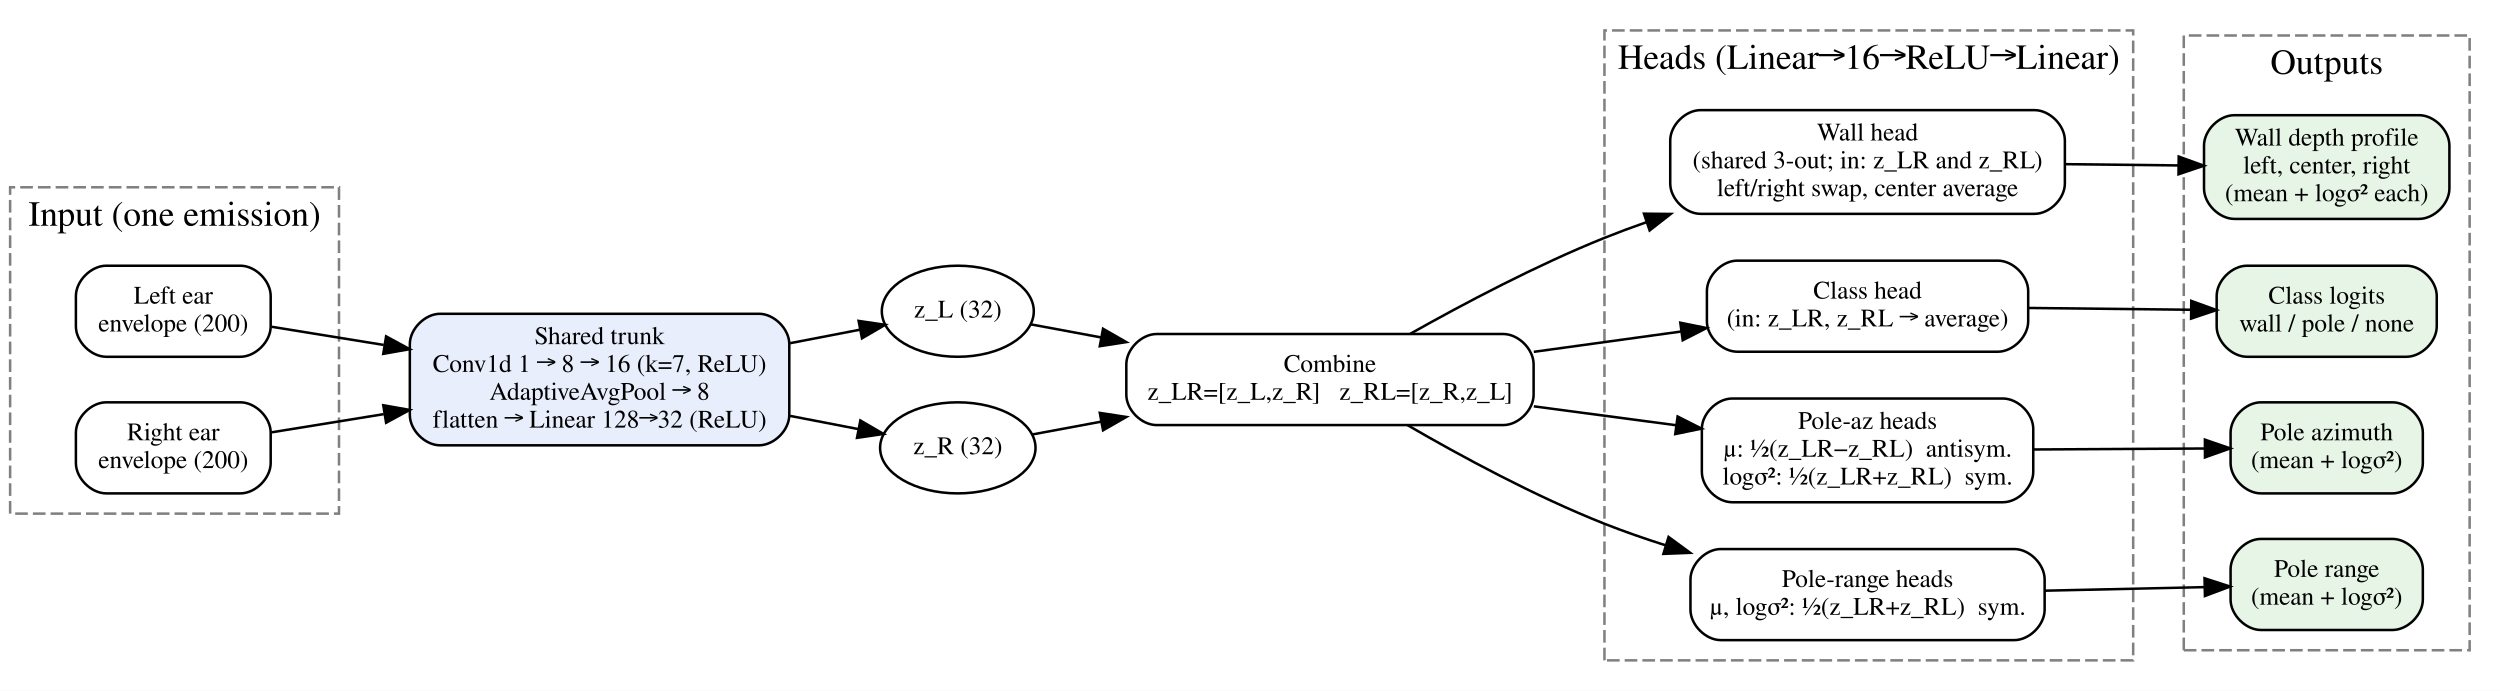
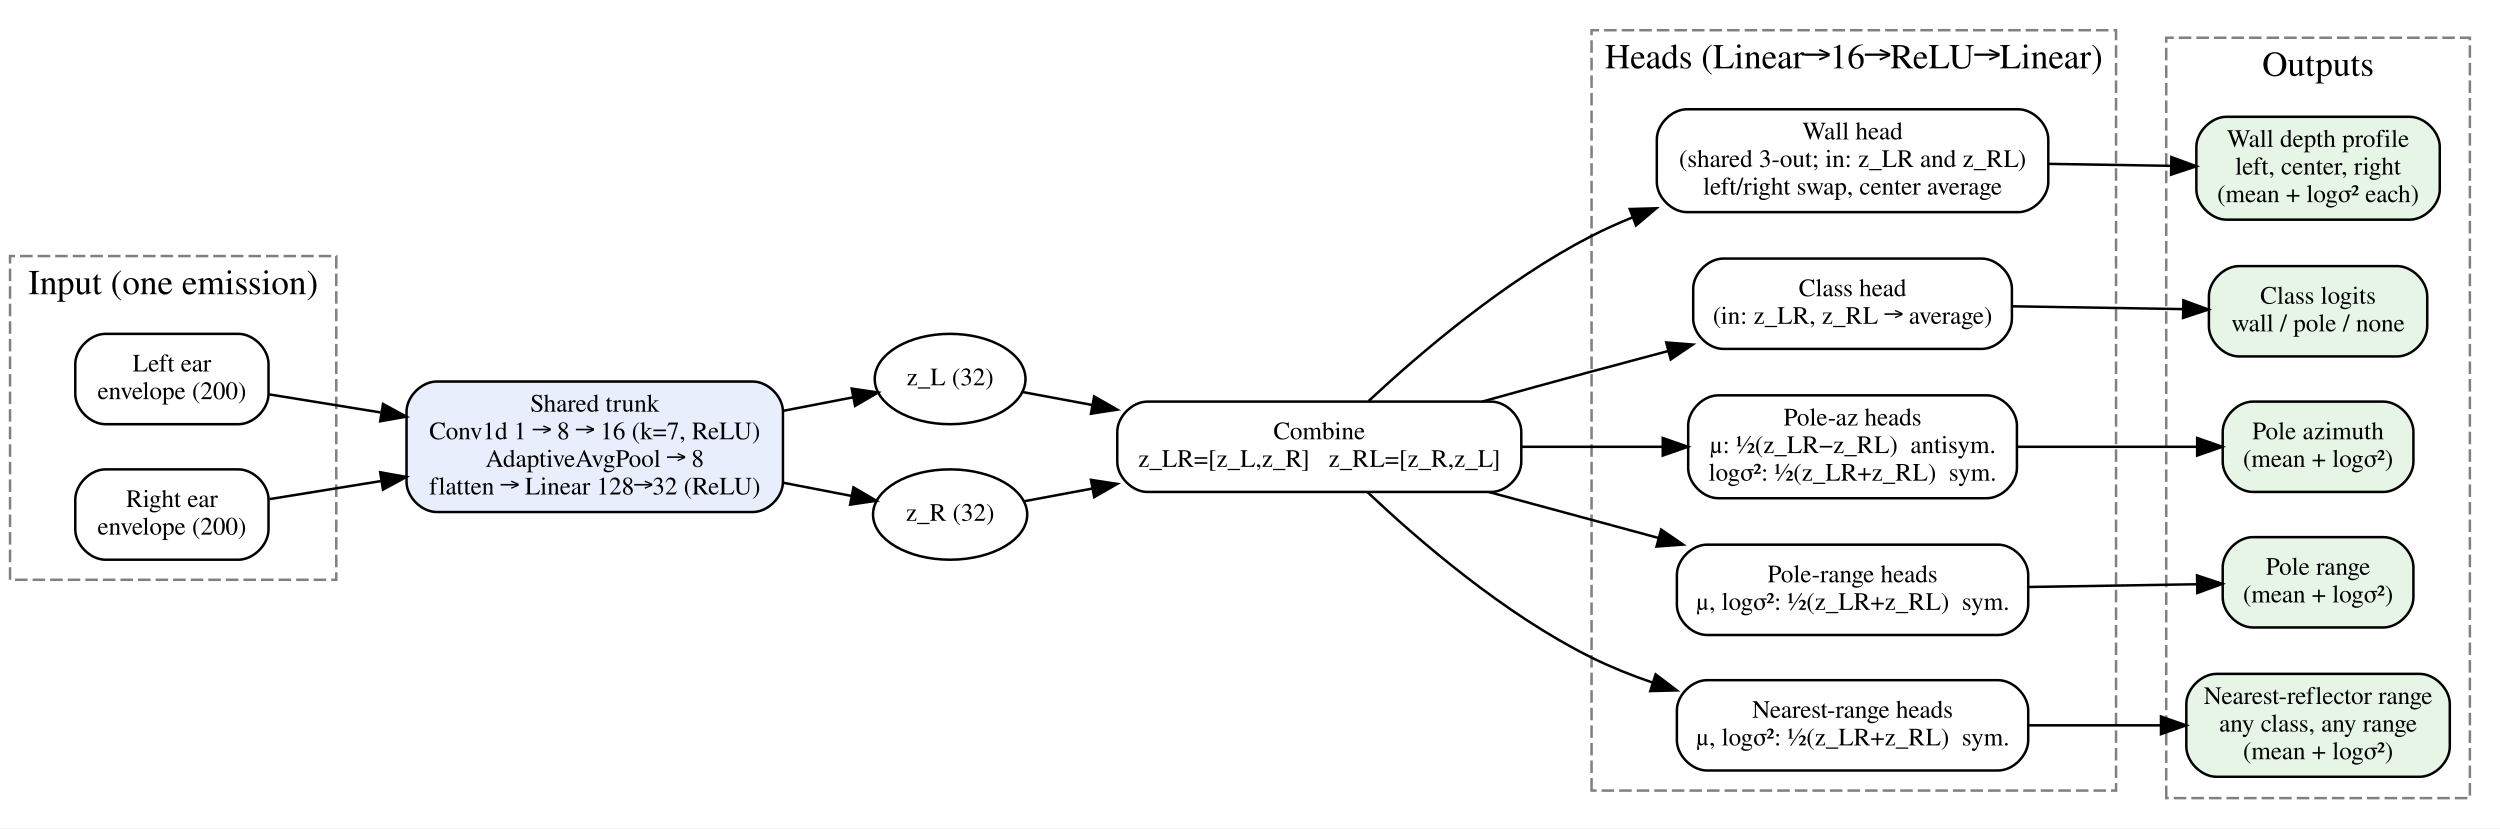
- <svg xmlns="http://www.w3.org/2000/svg" width="988pt" height="273pt" viewBox="0.00 0.00 988.22 273.00">
-   <g id="graph0" class="graph" transform="scale(1 1) rotate(0) translate(4 269)">
-     <polygon fill="white" stroke="transparent" points="-4,4 -4,-269 984.22,-269 984.22,4 -4,4" />
+ <svg xmlns="http://www.w3.org/2000/svg" width="996pt" height="330pt" viewBox="0.00 0.00 996.22 330.00">
+   <g id="graph0" class="graph" transform="scale(1 1) rotate(0) translate(4 326)">
+     <polygon fill="white" stroke="transparent" points="-4,4 -4,-326 992.22,-326 992.22,4 -4,4" />
    <g id="clust1" class="cluster">
-       <polygon fill="white" stroke="gray" stroke-dasharray="5,2" points="0,-66 0,-195 130,-195 130,-66 0,-66" />
-       <text text-anchor="middle" x="65" y="-179.8" font-family="Times" font-size="14.00">Input (one emission)</text>
+       <polygon fill="white" stroke="gray" stroke-dasharray="5,2" points="0,-95 0,-224 130,-224 130,-95 0,-95" />
+       <text text-anchor="middle" x="65" y="-208.8" font-family="Times" font-size="14.00">Input (one emission)</text>
    </g>
    <g id="clust2" class="cluster">
-       <polygon fill="white" stroke="gray" stroke-dasharray="5,2" points="630.22,-8 630.22,-257 839.22,-257 839.22,-8 630.22,-8" />
-       <text text-anchor="middle" x="734.72" y="-241.8" font-family="Times" font-size="14.00">Heads (Linear→16→ReLU→Linear)</text>
+       <polygon fill="white" stroke="gray" stroke-dasharray="5,2" points="630.22,-11 630.22,-314 839.22,-314 839.22,-11 630.22,-11" />
+       <text text-anchor="middle" x="734.72" y="-298.8" font-family="Times" font-size="14.00">Heads (Linear→16→ReLU→Linear)</text>
    </g>
    <g id="clust3" class="cluster">
-       <polygon fill="white" stroke="gray" stroke-dasharray="5,2" points="859.22,-12 859.22,-255 972.22,-255 972.22,-12 859.22,-12" />
-       <text text-anchor="middle" x="915.72" y="-239.8" font-family="Times" font-size="14.00">Outputs</text>
+       <polygon fill="white" stroke="gray" stroke-dasharray="5,2" points="859.22,-8 859.22,-311 980.22,-311 980.22,-8 859.22,-8" />
+       <text text-anchor="middle" x="919.72" y="-295.8" font-family="Times" font-size="14.00">Outputs</text>
    </g>
    <g id="node1" class="node">
-       <path fill="none" stroke="black" d="M91,-164C91,-164 38,-164 38,-164 32,-164 26,-158 26,-152 26,-152 26,-140 26,-140 26,-134 32,-128 38,-128 38,-128 91,-128 91,-128 97,-128 103,-134 103,-140 103,-140 103,-152 103,-152 103,-158 97,-164 91,-164" />
-       <text text-anchor="middle" x="64.5" y="-149" font-family="Times" font-size="10.00">Left ear</text>
-       <text text-anchor="middle" x="64.5" y="-138" font-family="Times" font-size="10.00">envelope (200)</text>
+       <path fill="none" stroke="black" d="M91,-193C91,-193 38,-193 38,-193 32,-193 26,-187 26,-181 26,-181 26,-169 26,-169 26,-163 32,-157 38,-157 38,-157 91,-157 91,-157 97,-157 103,-163 103,-169 103,-169 103,-181 103,-181 103,-187 97,-193 91,-193" />
+       <text text-anchor="middle" x="64.5" y="-178" font-family="Times" font-size="10.00">Left ear</text>
+       <text text-anchor="middle" x="64.5" y="-167" font-family="Times" font-size="10.00">envelope (200)</text>
    </g>
    <g id="node3" class="node">
-       <path fill="#e8eefc" stroke="black" d="M296,-145C296,-145 170,-145 170,-145 164,-145 158,-139 158,-133 158,-133 158,-105 158,-105 158,-99 164,-93 170,-93 170,-93 296,-93 296,-93 302,-93 308,-99 308,-105 308,-105 308,-133 308,-133 308,-139 302,-145 296,-145" />
-       <text text-anchor="middle" x="233" y="-133" font-family="Times" font-size="10.00">Shared trunk</text>
-       <text text-anchor="middle" x="233" y="-122" font-family="Times" font-size="10.00">Conv1d 1 → 8 → 16 (k=7, ReLU)</text>
-       <text text-anchor="middle" x="233" y="-111" font-family="Times" font-size="10.00">AdaptiveAvgPool → 8</text>
-       <text text-anchor="middle" x="233" y="-100" font-family="Times" font-size="10.00">flatten → Linear 128→32 (ReLU)</text>
+       <path fill="#e8eefc" stroke="black" d="M296,-174C296,-174 170,-174 170,-174 164,-174 158,-168 158,-162 158,-162 158,-134 158,-134 158,-128 164,-122 170,-122 170,-122 296,-122 296,-122 302,-122 308,-128 308,-134 308,-134 308,-162 308,-162 308,-168 302,-174 296,-174" />
+       <text text-anchor="middle" x="233" y="-162" font-family="Times" font-size="10.00">Shared trunk</text>
+       <text text-anchor="middle" x="233" y="-151" font-family="Times" font-size="10.00">Conv1d 1 → 8 → 16 (k=7, ReLU)</text>
+       <text text-anchor="middle" x="233" y="-140" font-family="Times" font-size="10.00">AdaptiveAvgPool → 8</text>
+       <text text-anchor="middle" x="233" y="-129" font-family="Times" font-size="10.00">flatten → Linear 128→32 (ReLU)</text>
    </g>
    <g id="edge1" class="edge">
-       <path fill="none" stroke="black" d="M103.28,-139.87C116.58,-137.72 132.12,-135.2 147.7,-132.67" />
-       <polygon fill="black" stroke="black" points="148.62,-136.07 157.93,-131.01 147.5,-129.16 148.62,-136.07" />
+       <path fill="none" stroke="black" d="M103.28,-168.87C116.58,-166.72 132.12,-164.2 147.7,-161.67" />
+       <polygon fill="black" stroke="black" points="148.62,-165.07 157.93,-160.01 147.5,-158.16 148.62,-165.07" />
    </g>
    <g id="node2" class="node">
-       <path fill="none" stroke="black" d="M91,-110C91,-110 38,-110 38,-110 32,-110 26,-104 26,-98 26,-98 26,-86 26,-86 26,-80 32,-74 38,-74 38,-74 91,-74 91,-74 97,-74 103,-80 103,-86 103,-86 103,-98 103,-98 103,-104 97,-110 91,-110" />
-       <text text-anchor="middle" x="64.5" y="-95" font-family="Times" font-size="10.00">Right ear</text>
-       <text text-anchor="middle" x="64.5" y="-84" font-family="Times" font-size="10.00">envelope (200)</text>
+       <path fill="none" stroke="black" d="M91,-139C91,-139 38,-139 38,-139 32,-139 26,-133 26,-127 26,-127 26,-115 26,-115 26,-109 32,-103 38,-103 38,-103 91,-103 91,-103 97,-103 103,-109 103,-115 103,-115 103,-127 103,-127 103,-133 97,-139 91,-139" />
+       <text text-anchor="middle" x="64.5" y="-124" font-family="Times" font-size="10.00">Right ear</text>
+       <text text-anchor="middle" x="64.5" y="-113" font-family="Times" font-size="10.00">envelope (200)</text>
    </g>
    <g id="edge2" class="edge">
-       <path fill="none" stroke="black" d="M103.28,-98.13C116.58,-100.28 132.12,-102.8 147.7,-105.33" />
-       <polygon fill="black" stroke="black" points="147.5,-108.84 157.93,-106.99 148.62,-101.93 147.5,-108.84" />
+       <path fill="none" stroke="black" d="M103.28,-127.13C116.58,-129.28 132.12,-131.8 147.7,-134.33" />
+       <polygon fill="black" stroke="black" points="147.5,-137.84 157.93,-135.99 148.62,-130.93 147.5,-137.84" />
    </g>
    <g id="node4" class="node">
-       <ellipse fill="none" stroke="black" cx="374.61" cy="-146" rx="30.04" ry="18" />
-       <text text-anchor="middle" x="374.61" y="-143.5" font-family="Times" font-size="10.00">z_L (32)</text>
+       <ellipse fill="none" stroke="black" cx="374.61" cy="-175" rx="30.04" ry="18" />
+       <text text-anchor="middle" x="374.61" y="-172.5" font-family="Times" font-size="10.00">z_L (32)</text>
    </g>
    <g id="edge3" class="edge">
-       <path fill="none" stroke="black" d="M308.3,-133.37C317.84,-135.21 327.26,-137.04 335.86,-138.7" />
-       <polygon fill="black" stroke="black" points="335.4,-142.18 345.89,-140.64 336.73,-135.3 335.4,-142.18" />
+       <path fill="none" stroke="black" d="M308.3,-162.37C317.84,-164.21 327.26,-166.04 335.86,-167.7" />
+       <polygon fill="black" stroke="black" points="335.4,-171.18 345.89,-169.64 336.73,-164.3 335.4,-171.18" />
    </g>
    <g id="node5" class="node">
-       <ellipse fill="none" stroke="black" cx="374.61" cy="-92" rx="30.72" ry="18" />
-       <text text-anchor="middle" x="374.61" y="-89.5" font-family="Times" font-size="10.00">z_R (32)</text>
+       <ellipse fill="none" stroke="black" cx="374.61" cy="-121" rx="30.72" ry="18" />
+       <text text-anchor="middle" x="374.61" y="-118.5" font-family="Times" font-size="10.00">z_R (32)</text>
    </g>
    <g id="edge4" class="edge">
-       <path fill="none" stroke="black" d="M308.3,-104.63C317.65,-102.82 326.9,-101.03 335.36,-99.4" />
-       <polygon fill="black" stroke="black" points="336.09,-102.82 345.24,-97.49 334.76,-95.95 336.09,-102.82" />
+       <path fill="none" stroke="black" d="M308.3,-133.63C317.65,-131.82 326.9,-130.03 335.36,-128.4" />
+       <polygon fill="black" stroke="black" points="336.09,-131.82 345.24,-126.49 334.76,-124.95 336.09,-131.82" />
    </g>
    <g id="node6" class="node">
-       <path fill="none" stroke="black" d="M590.22,-137C590.22,-137 453.22,-137 453.22,-137 447.22,-137 441.22,-131 441.22,-125 441.22,-125 441.22,-113 441.22,-113 441.22,-107 447.22,-101 453.22,-101 453.22,-101 590.22,-101 590.22,-101 596.22,-101 602.22,-107 602.22,-113 602.22,-113 602.22,-125 602.22,-125 602.22,-131 596.22,-137 590.22,-137" />
-       <text text-anchor="middle" x="521.72" y="-122" font-family="Times" font-size="10.00">Combine</text>
-       <text text-anchor="middle" x="521.72" y="-111" font-family="Times" font-size="10.00">z_LR=[z_L,z_R]   z_RL=[z_R,z_L]</text>
+       <path fill="none" stroke="black" d="M590.22,-166C590.22,-166 453.22,-166 453.22,-166 447.22,-166 441.22,-160 441.22,-154 441.22,-154 441.22,-142 441.22,-142 441.22,-136 447.22,-130 453.22,-130 453.22,-130 590.22,-130 590.22,-130 596.22,-130 602.22,-136 602.22,-142 602.22,-142 602.22,-154 602.22,-154 602.22,-160 596.22,-166 590.22,-166" />
+       <text text-anchor="middle" x="521.72" y="-151" font-family="Times" font-size="10.00">Combine</text>
+       <text text-anchor="middle" x="521.72" y="-140" font-family="Times" font-size="10.00">z_LR=[z_L,z_R]   z_RL=[z_R,z_L]</text>
    </g>
    <g id="edge5" class="edge">
-       <path fill="none" stroke="black" d="M403.59,-140.79C411.8,-139.27 421.26,-137.51 431.17,-135.66" />
-       <polygon fill="black" stroke="black" points="432.01,-139.07 441.2,-133.8 430.73,-132.18 432.01,-139.07" />
+       <path fill="none" stroke="black" d="M403.59,-169.79C411.8,-168.27 421.26,-166.51 431.17,-164.66" />
+       <polygon fill="black" stroke="black" points="432.01,-168.07 441.2,-162.8 430.73,-161.18 432.01,-168.07" />
    </g>
    <g id="edge6" class="edge">
-       <path fill="none" stroke="black" d="M403.93,-97.27C412.1,-98.79 421.47,-100.53 431.28,-102.36" />
-       <polygon fill="black" stroke="black" points="430.74,-105.82 441.21,-104.21 432.02,-98.94 430.74,-105.82" />
+       <path fill="none" stroke="black" d="M403.93,-126.27C412.1,-127.79 421.47,-129.53 431.28,-131.36" />
+       <polygon fill="black" stroke="black" points="430.74,-134.82 441.21,-133.21 432.02,-127.94 430.74,-134.82" />
    </g>
    <g id="node7" class="node">
-       <path fill="none" stroke="black" d="M800.22,-225.5C800.22,-225.5 668.22,-225.5 668.22,-225.5 662.22,-225.5 656.22,-219.5 656.22,-213.5 656.22,-213.5 656.22,-196.5 656.22,-196.5 656.22,-190.5 662.22,-184.5 668.22,-184.5 668.22,-184.5 800.22,-184.5 800.22,-184.5 806.22,-184.5 812.22,-190.5 812.22,-196.5 812.22,-196.5 812.22,-213.5 812.22,-213.5 812.22,-219.5 806.22,-225.5 800.22,-225.5" />
-       <text text-anchor="middle" x="734.22" y="-213.5" font-family="Times" font-size="10.00">Wall head</text>
-       <text text-anchor="middle" x="734.22" y="-202.5" font-family="Times" font-size="10.00">(shared 3-out; in: z_LR and z_RL)</text>
-       <text text-anchor="middle" x="734.22" y="-191.5" font-family="Times" font-size="10.00">left/right swap, center average</text>
+       <path fill="none" stroke="black" d="M800.22,-282.5C800.22,-282.5 668.22,-282.5 668.22,-282.5 662.22,-282.5 656.22,-276.5 656.22,-270.5 656.22,-270.5 656.22,-253.5 656.22,-253.5 656.22,-247.5 662.22,-241.5 668.22,-241.5 668.22,-241.5 800.22,-241.5 800.22,-241.5 806.22,-241.5 812.22,-247.5 812.22,-253.5 812.22,-253.5 812.22,-270.5 812.22,-270.5 812.22,-276.5 806.22,-282.5 800.22,-282.5" />
+       <text text-anchor="middle" x="734.22" y="-270.5" font-family="Times" font-size="10.00">Wall head</text>
+       <text text-anchor="middle" x="734.22" y="-259.5" font-family="Times" font-size="10.00">(shared 3-out; in: z_LR and z_RL)</text>
+       <text text-anchor="middle" x="734.22" y="-248.5" font-family="Times" font-size="10.00">left/right swap, center average</text>
    </g>
    <g id="edge7" class="edge">
-       <path fill="none" stroke="black" d="M553.47,-137.09C574.56,-148.97 603.47,-164.26 630.22,-175 635.59,-177.16 641.17,-179.23 646.84,-181.21" />
-       <polygon fill="black" stroke="black" points="645.84,-184.57 656.43,-184.46 648.08,-177.94 645.84,-184.57" />
+       <path fill="none" stroke="black" d="M541.37,-166.23C561.67,-185.16 595.86,-214.4 630.22,-232 635.42,-234.67 640.9,-237.13 646.5,-239.4" />
+       <polygon fill="black" stroke="black" points="645.44,-242.74 656.03,-243.04 647.94,-236.2 645.44,-242.74" />
    </g>
    <g id="node8" class="node">
-       <path fill="none" stroke="black" d="M785.72,-166C785.72,-166 682.72,-166 682.72,-166 676.72,-166 670.72,-160 670.72,-154 670.72,-154 670.72,-142 670.72,-142 670.72,-136 676.72,-130 682.72,-130 682.72,-130 785.72,-130 785.72,-130 791.72,-130 797.72,-136 797.72,-142 797.72,-142 797.72,-154 797.72,-154 797.72,-160 791.72,-166 785.72,-166" />
-       <text text-anchor="middle" x="734.22" y="-151" font-family="Times" font-size="10.00">Class head</text>
-       <text text-anchor="middle" x="734.22" y="-140" font-family="Times" font-size="10.00">(in: z_LR, z_RL → average)</text>
+       <path fill="none" stroke="black" d="M785.72,-223C785.72,-223 682.72,-223 682.72,-223 676.72,-223 670.72,-217 670.72,-211 670.72,-211 670.72,-199 670.72,-199 670.72,-193 676.72,-187 682.72,-187 682.72,-187 785.72,-187 785.72,-187 791.72,-187 797.72,-193 797.72,-199 797.72,-199 797.72,-211 797.72,-211 797.72,-217 791.72,-223 785.72,-223" />
+       <text text-anchor="middle" x="734.22" y="-208" font-family="Times" font-size="10.00">Class head</text>
+       <text text-anchor="middle" x="734.22" y="-197" font-family="Times" font-size="10.00">(in: z_LR, z_RL → average)</text>
    </g>
    <g id="edge8" class="edge">
-       <path fill="none" stroke="black" d="M602.3,-129.96C621.45,-132.6 641.8,-135.41 660.61,-138" />
-       <polygon fill="black" stroke="black" points="660.2,-141.47 670.59,-139.37 661.16,-134.54 660.2,-141.47" />
+       <path fill="none" stroke="black" d="M586.62,-166.01C600.96,-170 616.1,-174.18 630.22,-178 640.09,-180.67 650.51,-183.45 660.77,-186.16" />
+       <polygon fill="black" stroke="black" points="659.98,-189.57 670.54,-188.74 661.76,-182.8 659.98,-189.57" />
    </g>
    <g id="node9" class="node">
-       <path fill="none" stroke="black" d="M787.72,-111.5C787.72,-111.5 680.72,-111.5 680.72,-111.5 674.72,-111.5 668.72,-105.5 668.72,-99.5 668.72,-99.5 668.72,-82.5 668.72,-82.5 668.72,-76.5 674.72,-70.5 680.72,-70.5 680.72,-70.5 787.72,-70.5 787.72,-70.5 793.72,-70.5 799.72,-76.5 799.72,-82.5 799.72,-82.5 799.72,-99.5 799.72,-99.5 799.72,-105.5 793.72,-111.5 787.72,-111.5" />
-       <text text-anchor="middle" x="734.22" y="-99.5" font-family="Times" font-size="10.00">Pole-az heads</text>
-       <text text-anchor="middle" x="734.22" y="-88.5" font-family="Times" font-size="10.00">μ: ½(z_LR−z_RL)  antisym.</text>
-       <text text-anchor="middle" x="734.22" y="-77.5" font-family="Times" font-size="10.00">logσ²: ½(z_LR+z_RL)  sym.</text>
+       <path fill="none" stroke="black" d="M787.72,-168.5C787.72,-168.5 680.72,-168.5 680.72,-168.5 674.72,-168.5 668.72,-162.5 668.72,-156.5 668.72,-156.5 668.72,-139.5 668.72,-139.5 668.72,-133.5 674.72,-127.5 680.72,-127.5 680.72,-127.5 787.72,-127.5 787.72,-127.5 793.72,-127.5 799.72,-133.5 799.72,-139.5 799.72,-139.5 799.72,-156.5 799.72,-156.5 799.72,-162.5 793.72,-168.5 787.72,-168.5" />
+       <text text-anchor="middle" x="734.22" y="-156.5" font-family="Times" font-size="10.00">Pole-az heads</text>
+       <text text-anchor="middle" x="734.22" y="-145.5" font-family="Times" font-size="10.00">μ: ½(z_LR−z_RL)  antisym.</text>
+       <text text-anchor="middle" x="734.22" y="-134.5" font-family="Times" font-size="10.00">logσ²: ½(z_LR+z_RL)  sym.</text>
    </g>
    <g id="edge9" class="edge">
-       <path fill="none" stroke="black" d="M602.3,-108.41C620.77,-105.96 640.36,-103.35 658.61,-100.92" />
-       <polygon fill="black" stroke="black" points="659.14,-104.39 668.59,-99.6 658.21,-97.45 659.14,-104.39" />
+       <path fill="none" stroke="black" d="M602.3,-148C620.68,-148 640.18,-148 658.35,-148" />
+       <polygon fill="black" stroke="black" points="658.59,-151.5 668.59,-148 658.59,-144.5 658.59,-151.5" />
    </g>
    <g id="node10" class="node">
-       <path fill="none" stroke="black" d="M792.22,-52C792.22,-52 676.22,-52 676.22,-52 670.22,-52 664.22,-46 664.22,-40 664.22,-40 664.22,-28 664.22,-28 664.22,-22 670.22,-16 676.22,-16 676.22,-16 792.22,-16 792.22,-16 798.22,-16 804.22,-22 804.22,-28 804.22,-28 804.22,-40 804.22,-40 804.22,-46 798.22,-52 792.22,-52" />
-       <text text-anchor="middle" x="734.22" y="-37" font-family="Times" font-size="10.00">Pole-range heads</text>
-       <text text-anchor="middle" x="734.22" y="-26" font-family="Times" font-size="10.00">μ, logσ²: ½(z_LR+z_RL)  sym.</text>
+       <path fill="none" stroke="black" d="M792.22,-109C792.22,-109 676.22,-109 676.22,-109 670.22,-109 664.22,-103 664.22,-97 664.22,-97 664.22,-85 664.22,-85 664.22,-79 670.22,-73 676.22,-73 676.22,-73 792.22,-73 792.22,-73 798.22,-73 804.22,-79 804.22,-85 804.22,-85 804.22,-97 804.22,-97 804.22,-103 798.22,-109 792.22,-109" />
+       <text text-anchor="middle" x="734.22" y="-94" font-family="Times" font-size="10.00">Pole-range heads</text>
+       <text text-anchor="middle" x="734.22" y="-83" font-family="Times" font-size="10.00">μ, logσ²: ½(z_LR+z_RL)  sym.</text>
    </g>
    <g id="edge10" class="edge">
-       <path fill="none" stroke="black" d="M552.45,-100.93C573.57,-88.67 602.91,-72.8 630.22,-62 637.96,-58.94 646.16,-56.09 654.41,-53.47" />
-       <polygon fill="black" stroke="black" points="655.56,-56.78 664.1,-50.51 653.52,-50.09 655.56,-56.78" />
+       <path fill="none" stroke="black" d="M589.32,-129.96C610.83,-124.14 634.84,-117.64 656.99,-111.64" />
+       <polygon fill="black" stroke="black" points="657.95,-115.01 666.69,-109.02 656.12,-108.25 657.95,-115.01" />
+     </g>
+     <g id="node11" class="node">
+       <path fill="none" stroke="black" d="M792.22,-55C792.22,-55 676.22,-55 676.22,-55 670.22,-55 664.22,-49 664.22,-43 664.22,-43 664.22,-31 664.22,-31 664.22,-25 670.22,-19 676.22,-19 676.22,-19 792.22,-19 792.22,-19 798.22,-19 804.22,-25 804.22,-31 804.22,-31 804.22,-43 804.22,-43 804.22,-49 798.22,-55 792.22,-55" />
+       <text text-anchor="middle" x="734.22" y="-40" font-family="Times" font-size="10.00">Nearest-range heads</text>
+       <text text-anchor="middle" x="734.22" y="-29" font-family="Times" font-size="10.00">μ, logσ²: ½(z_LR+z_RL)  sym.</text>
+     </g>
+     <g id="edge11" class="edge">
+       <path fill="none" stroke="black" d="M540.91,-129.93C561.08,-110.86 595.41,-81.24 630.22,-64 637.92,-60.19 646.23,-56.87 654.66,-53.99" />
+       <polygon fill="black" stroke="black" points="655.75,-57.31 664.21,-50.92 653.61,-50.65 655.75,-57.31" />
+     </g>
+     <g id="node13" class="node">
+       <path fill="#e6f5e6" stroke="black" d="M956.22,-279.5C956.22,-279.5 883.22,-279.5 883.22,-279.5 877.22,-279.5 871.22,-273.5 871.22,-267.5 871.22,-267.5 871.22,-250.5 871.22,-250.5 871.22,-244.5 877.22,-238.5 883.22,-238.5 883.22,-238.5 956.22,-238.5 956.22,-238.5 962.22,-238.5 968.22,-244.5 968.22,-250.5 968.22,-250.5 968.22,-267.5 968.22,-267.5 968.22,-273.5 962.22,-279.5 956.22,-279.5" />
+       <text text-anchor="middle" x="919.72" y="-267.5" font-family="Times" font-size="10.00">Wall depth profile</text>
+       <text text-anchor="middle" x="919.72" y="-256.5" font-family="Times" font-size="10.00">left, center, right</text>
+       <text text-anchor="middle" x="919.72" y="-245.5" font-family="Times" font-size="10.00">(mean + logσ² each)</text>
+     </g>
+     <g id="edge12" class="edge">
+       <path fill="none" stroke="black" d="M812.24,-260.74C828.5,-260.47 845.39,-260.2 860.8,-259.95" />
+       <polygon fill="black" stroke="black" points="861.26,-263.44 871.21,-259.78 861.15,-256.44 861.26,-263.44" />
    </g>
    <g id="node12" class="node">
-       <path fill="#e6f5e6" stroke="black" d="M952.22,-223.5C952.22,-223.5 879.22,-223.5 879.22,-223.5 873.22,-223.5 867.22,-217.5 867.22,-211.5 867.22,-211.5 867.22,-194.5 867.22,-194.5 867.22,-188.5 873.22,-182.5 879.22,-182.5 879.22,-182.5 952.22,-182.5 952.22,-182.5 958.22,-182.5 964.22,-188.5 964.22,-194.5 964.22,-194.5 964.22,-211.5 964.22,-211.5 964.22,-217.5 958.22,-223.5 952.22,-223.5" />
-       <text text-anchor="middle" x="915.72" y="-211.5" font-family="Times" font-size="10.00">Wall depth profile</text>
-       <text text-anchor="middle" x="915.72" y="-200.5" font-family="Times" font-size="10.00">left, center, right</text>
-       <text text-anchor="middle" x="915.72" y="-189.5" font-family="Times" font-size="10.00">(mean + logσ² each)</text>
-     </g>
-     <g id="edge11" class="edge">
-       <path fill="none" stroke="black" d="M812.39,-204.14C827.37,-203.97 842.84,-203.8 857.06,-203.64" />
-       <polygon fill="black" stroke="black" points="857.22,-207.14 867.18,-203.53 857.14,-200.14 857.22,-207.14" />
-     </g>
-     <g id="node11" class="node">
-       <path fill="#e6f5e6" stroke="black" d="M947.22,-164C947.22,-164 884.22,-164 884.22,-164 878.22,-164 872.22,-158 872.22,-152 872.22,-152 872.22,-140 872.22,-140 872.22,-134 878.22,-128 884.22,-128 884.22,-128 947.22,-128 947.22,-128 953.22,-128 959.22,-134 959.22,-140 959.22,-140 959.22,-152 959.22,-152 959.22,-158 953.22,-164 947.22,-164" />
-       <text text-anchor="middle" x="915.72" y="-149" font-family="Times" font-size="10.00">Class logits</text>
-       <text text-anchor="middle" x="915.72" y="-138" font-family="Times" font-size="10.00">wall / pole / none</text>
-     </g>
-     <g id="edge12" class="edge">
-       <path fill="none" stroke="black" d="M797.75,-147.3C818.69,-147.07 841.81,-146.81 861.92,-146.59" />
-       <polygon fill="black" stroke="black" points="862.18,-150.09 872.14,-146.47 862.11,-143.09 862.18,-150.09" />
-     </g>
-     <g id="node13" class="node">
-       <path fill="#e6f5e6" stroke="black" d="M941.72,-110C941.72,-110 889.72,-110 889.72,-110 883.72,-110 877.72,-104 877.72,-98 877.72,-98 877.72,-86 877.72,-86 877.72,-80 883.72,-74 889.72,-74 889.72,-74 941.72,-74 941.72,-74 947.72,-74 953.72,-80 953.72,-86 953.72,-86 953.72,-98 953.72,-98 953.72,-104 947.72,-110 941.72,-110" />
-       <text text-anchor="middle" x="915.72" y="-95" font-family="Times" font-size="10.00">Pole azimuth</text>
-       <text text-anchor="middle" x="915.72" y="-84" font-family="Times" font-size="10.00">(mean + logσ²)</text>
+       <path fill="#e6f5e6" stroke="black" d="M951.22,-220C951.22,-220 888.22,-220 888.22,-220 882.22,-220 876.22,-214 876.22,-208 876.22,-208 876.22,-196 876.22,-196 876.22,-190 882.22,-184 888.22,-184 888.22,-184 951.22,-184 951.22,-184 957.22,-184 963.22,-190 963.22,-196 963.22,-196 963.22,-208 963.22,-208 963.22,-214 957.22,-220 951.22,-220" />
+       <text text-anchor="middle" x="919.72" y="-205" font-family="Times" font-size="10.00">Class logits</text>
+       <text text-anchor="middle" x="919.72" y="-194" font-family="Times" font-size="10.00">wall / pole / none</text>
    </g>
    <g id="edge13" class="edge">
-       <path fill="none" stroke="black" d="M799.77,-91.36C822.13,-91.48 846.75,-91.62 867.46,-91.74" />
-       <polygon fill="black" stroke="black" points="867.57,-95.24 877.58,-91.79 867.6,-88.24 867.57,-95.24" />
+       <path fill="none" stroke="black" d="M797.86,-203.98C819.99,-203.61 844.63,-203.21 865.87,-202.86" />
+       <polygon fill="black" stroke="black" points="866.05,-206.36 875.99,-202.7 865.94,-199.36 866.05,-206.36" />
    </g>
    <g id="node14" class="node">
-       <path fill="#e6f5e6" stroke="black" d="M941.72,-56C941.72,-56 889.72,-56 889.72,-56 883.72,-56 877.72,-50 877.72,-44 877.72,-44 877.72,-32 877.72,-32 877.72,-26 883.72,-20 889.72,-20 889.72,-20 941.72,-20 941.72,-20 947.72,-20 953.72,-26 953.72,-32 953.72,-32 953.72,-44 953.72,-44 953.72,-50 947.72,-56 941.72,-56" />
-       <text text-anchor="middle" x="915.72" y="-41" font-family="Times" font-size="10.00">Pole range</text>
-       <text text-anchor="middle" x="915.72" y="-30" font-family="Times" font-size="10.00">(mean + logσ²)</text>
+       <path fill="#e6f5e6" stroke="black" d="M945.72,-166C945.72,-166 893.72,-166 893.72,-166 887.72,-166 881.72,-160 881.72,-154 881.72,-154 881.72,-142 881.72,-142 881.72,-136 887.72,-130 893.72,-130 893.72,-130 945.72,-130 945.72,-130 951.72,-130 957.72,-136 957.72,-142 957.72,-142 957.72,-154 957.72,-154 957.72,-160 951.72,-166 945.72,-166" />
+       <text text-anchor="middle" x="919.72" y="-151" font-family="Times" font-size="10.00">Pole azimuth</text>
+       <text text-anchor="middle" x="919.72" y="-140" font-family="Times" font-size="10.00">(mean + logσ²)</text>
    </g>
    <g id="edge14" class="edge">
-       <path fill="none" stroke="black" d="M804.36,-35.54C825.46,-36.01 848.16,-36.52 867.46,-36.95" />
-       <polygon fill="black" stroke="black" points="867.43,-40.45 877.5,-37.17 867.58,-33.45 867.43,-40.45" />
+       <path fill="none" stroke="black" d="M799.92,-148C823.41,-148 849.51,-148 871.25,-148" />
+       <polygon fill="black" stroke="black" points="871.54,-151.5 881.54,-148 871.54,-144.5 871.54,-151.5" />
+     </g>
+     <g id="node15" class="node">
+       <path fill="#e6f5e6" stroke="black" d="M945.72,-112C945.72,-112 893.72,-112 893.72,-112 887.72,-112 881.72,-106 881.72,-100 881.72,-100 881.72,-88 881.72,-88 881.72,-82 887.72,-76 893.72,-76 893.72,-76 945.72,-76 945.72,-76 951.72,-76 957.72,-82 957.72,-88 957.72,-88 957.72,-100 957.72,-100 957.72,-106 951.72,-112 945.72,-112" />
+       <text text-anchor="middle" x="919.72" y="-97" font-family="Times" font-size="10.00">Pole range</text>
+       <text text-anchor="middle" x="919.72" y="-86" font-family="Times" font-size="10.00">(mean + logσ²)</text>
+     </g>
+     <g id="edge15" class="edge">
+       <path fill="none" stroke="black" d="M804.33,-92.13C826.76,-92.5 851.1,-92.89 871.55,-93.23" />
+       <polygon fill="black" stroke="black" points="871.49,-96.73 881.55,-93.39 871.61,-89.73 871.49,-96.73" />
+     </g>
+     <g id="node16" class="node">
+       <path fill="#e6f5e6" stroke="black" d="M960.22,-57.5C960.22,-57.5 879.22,-57.5 879.22,-57.5 873.22,-57.5 867.22,-51.5 867.22,-45.5 867.22,-45.5 867.22,-28.5 867.22,-28.5 867.22,-22.5 873.22,-16.5 879.22,-16.5 879.22,-16.5 960.22,-16.5 960.22,-16.5 966.22,-16.5 972.22,-22.5 972.22,-28.5 972.22,-28.5 972.22,-45.5 972.22,-45.5 972.22,-51.5 966.22,-57.5 960.22,-57.5" />
+       <text text-anchor="middle" x="919.72" y="-45.5" font-family="Times" font-size="10.00">Nearest-reflector range</text>
+       <text text-anchor="middle" x="919.72" y="-34.5" font-family="Times" font-size="10.00">any class, any range</text>
+       <text text-anchor="middle" x="919.72" y="-23.5" font-family="Times" font-size="10.00">(mean + logσ²)</text>
+     </g>
+     <g id="edge16" class="edge">
+       <path fill="none" stroke="black" d="M804.33,-37C821.58,-37 839.97,-37 856.84,-37" />
+       <polygon fill="black" stroke="black" points="857.13,-40.5 867.13,-37 857.13,-33.5 857.13,-40.5" />
    </g>
  </g>
</svg>
